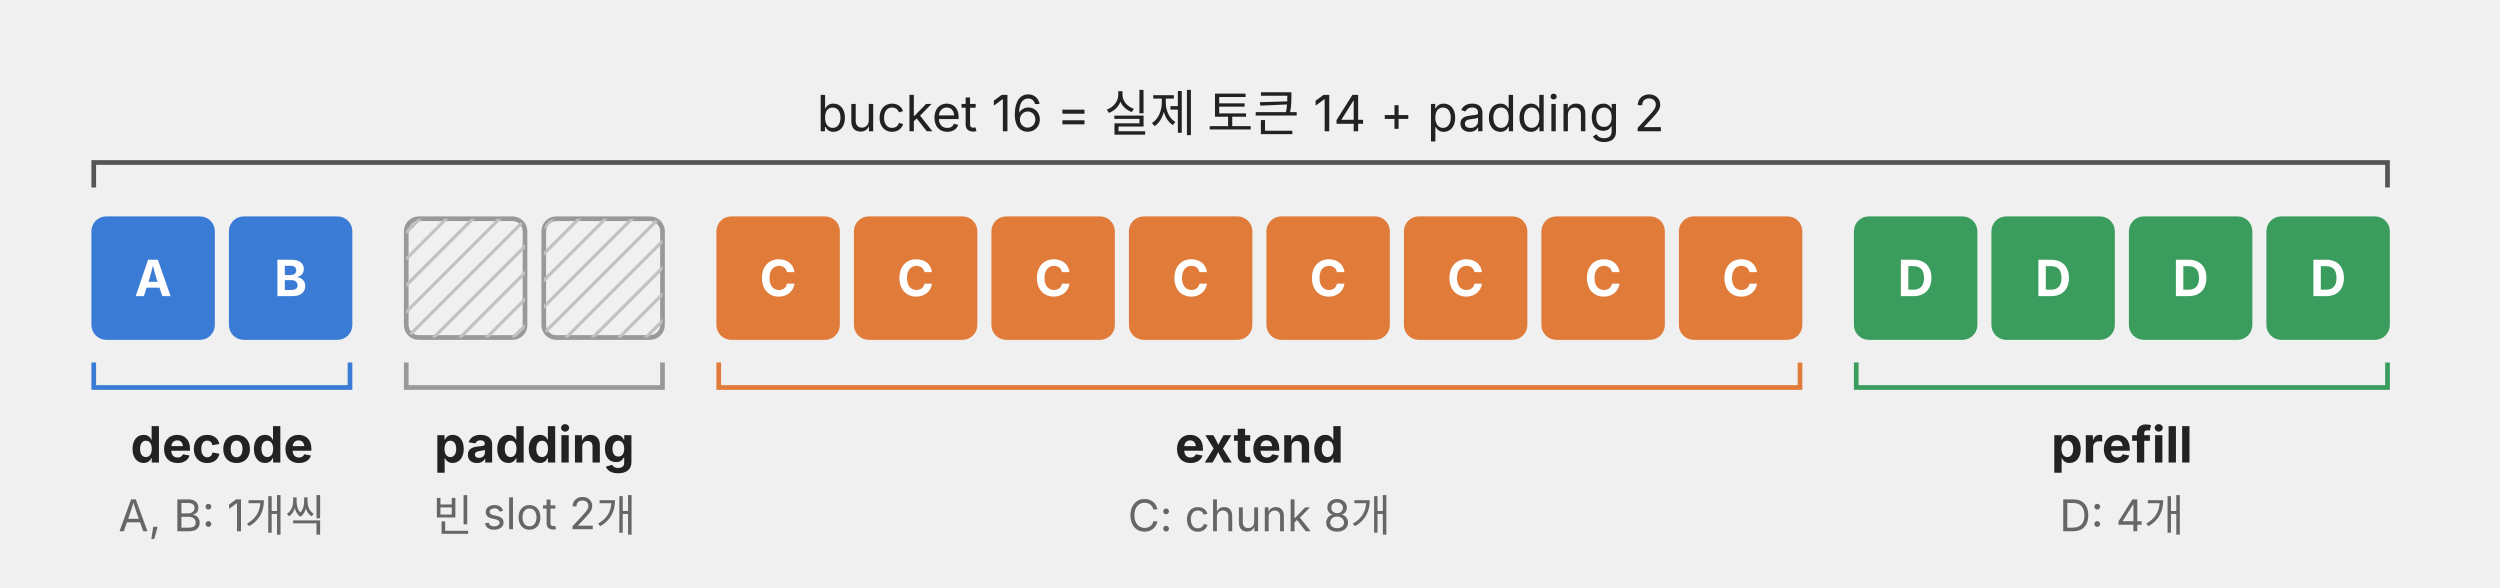
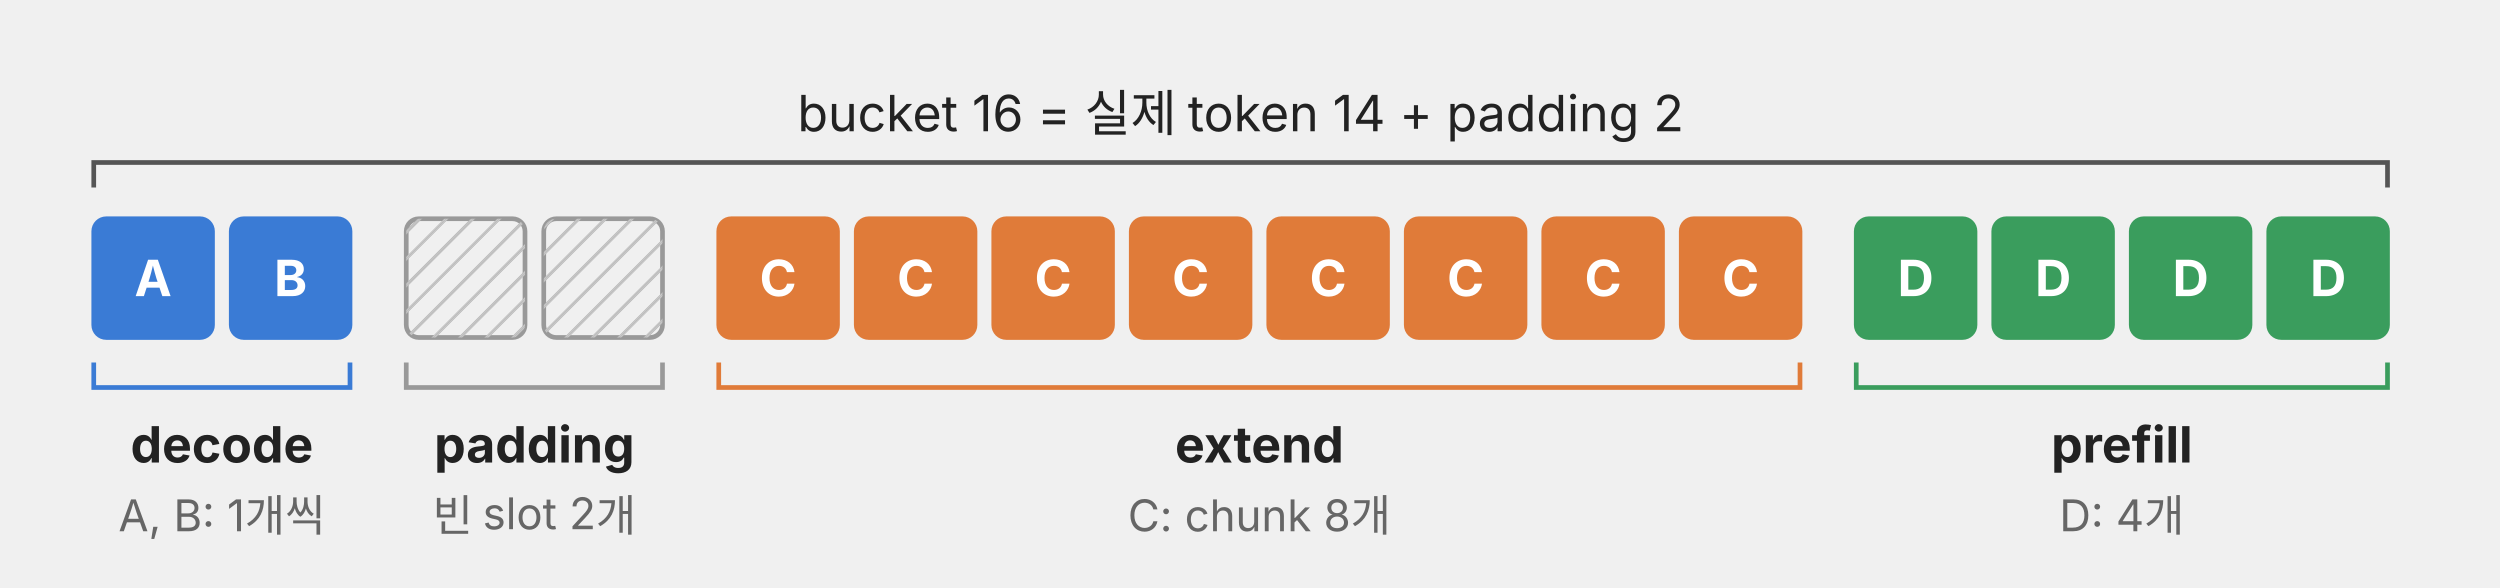
- <svg xmlns="http://www.w3.org/2000/svg" viewBox="0 0 800 188" role="img" aria-label="bucket 16에 decode, padding, extend, prefill 토큰을 담은 한 스텝">
+ <svg xmlns="http://www.w3.org/2000/svg" viewBox="0 0 800 188" role="img" aria-label="bucket 16에 decode, padding, extend, prefill token을 담은 한 스텝">
  <defs>
    <pattern id="hatch" width="6" height="6" patternUnits="userSpaceOnUse" patternTransform="rotate(45)">
      <line x1="0" y1="0" x2="0" y2="6" stroke="#bbb" stroke-width="2" />
    </pattern>
  </defs>
  <style>text{font-family:Pretendard,'Noto Sans KR',Inter,Helvetica,Arial,sans-serif;fill:#222} .sub{fill:#666}</style>
  <rect x="30" y="70" width="38" height="38" rx="4" fill="#3a7bd5" stroke="#3a7bd5" stroke-width="1.5" />
  <text x="49.0" y="94.76" text-anchor="middle" font-size="16" font-weight="bold" style="fill:#fff">A</text>
  <rect x="74" y="70" width="38" height="38" rx="4" fill="#3a7bd5" stroke="#3a7bd5" stroke-width="1.5" />
  <text x="93.0" y="94.76" text-anchor="middle" font-size="16" font-weight="bold" style="fill:#fff">B</text>
  <path d="M30,116 L30,124 L112,124 L112,116" fill="none" stroke="#3a7bd5" stroke-width="1.5" />
  <text x="71.0" y="148" text-anchor="middle" font-size="16" font-weight="bold">decode</text>
  <text class="sub" x="71.0" y="170" text-anchor="middle" font-size="14">A, B: 1개씩</text>
  <rect x="130" y="70" width="38" height="38" rx="4" fill="#f0f0f0" stroke="#999" stroke-width="1.5" />
  <rect x="130" y="70" width="38" height="38" rx="4" fill="url(#hatch)" />
  <rect x="174" y="70" width="38" height="38" rx="4" fill="#f0f0f0" stroke="#999" stroke-width="1.5" />
  <rect x="174" y="70" width="38" height="38" rx="4" fill="url(#hatch)" />
  <path d="M130,116 L130,124 L212,124 L212,116" fill="none" stroke="#999" stroke-width="1.5" />
  <text x="171.0" y="148" text-anchor="middle" font-size="16" font-weight="bold">padding</text>
  <text class="sub" x="171.0" y="170" text-anchor="middle" font-size="14">빈 slot 2개</text>
  <rect x="230" y="70" width="38" height="38" rx="4" fill="#e07b39" stroke="#e07b39" stroke-width="1.5" />
  <text x="249.0" y="94.76" text-anchor="middle" font-size="16" font-weight="bold" style="fill:#fff">C</text>
  <rect x="274" y="70" width="38" height="38" rx="4" fill="#e07b39" stroke="#e07b39" stroke-width="1.5" />
  <text x="293.0" y="94.76" text-anchor="middle" font-size="16" font-weight="bold" style="fill:#fff">C</text>
  <rect x="318" y="70" width="38" height="38" rx="4" fill="#e07b39" stroke="#e07b39" stroke-width="1.5" />
  <text x="337.0" y="94.76" text-anchor="middle" font-size="16" font-weight="bold" style="fill:#fff">C</text>
  <rect x="362" y="70" width="38" height="38" rx="4" fill="#e07b39" stroke="#e07b39" stroke-width="1.5" />
  <text x="381.0" y="94.76" text-anchor="middle" font-size="16" font-weight="bold" style="fill:#fff">C</text>
  <rect x="406" y="70" width="38" height="38" rx="4" fill="#e07b39" stroke="#e07b39" stroke-width="1.5" />
  <text x="425.0" y="94.76" text-anchor="middle" font-size="16" font-weight="bold" style="fill:#fff">C</text>
  <rect x="450" y="70" width="38" height="38" rx="4" fill="#e07b39" stroke="#e07b39" stroke-width="1.5" />
  <text x="469.0" y="94.76" text-anchor="middle" font-size="16" font-weight="bold" style="fill:#fff">C</text>
  <rect x="494" y="70" width="38" height="38" rx="4" fill="#e07b39" stroke="#e07b39" stroke-width="1.5" />
  <text x="513.0" y="94.76" text-anchor="middle" font-size="16" font-weight="bold" style="fill:#fff">C</text>
  <rect x="538" y="70" width="38" height="38" rx="4" fill="#e07b39" stroke="#e07b39" stroke-width="1.5" />
  <text x="557.0" y="94.76" text-anchor="middle" font-size="16" font-weight="bold" style="fill:#fff">C</text>
  <path d="M230,116 L230,124 L576,124 L576,116" fill="none" stroke="#e07b39" stroke-width="1.5" />
  <text x="403.0" y="148" text-anchor="middle" font-size="16" font-weight="bold">extend</text>
  <text class="sub" x="403.0" y="170" text-anchor="middle" font-size="14">C: chunk 8개</text>
  <rect x="594" y="70" width="38" height="38" rx="4" fill="#3a9d5d" stroke="#3a9d5d" stroke-width="1.5" />
  <text x="613.0" y="94.76" text-anchor="middle" font-size="16" font-weight="bold" style="fill:#fff">D</text>
  <rect x="638" y="70" width="38" height="38" rx="4" fill="#3a9d5d" stroke="#3a9d5d" stroke-width="1.5" />
  <text x="657.0" y="94.76" text-anchor="middle" font-size="16" font-weight="bold" style="fill:#fff">D</text>
  <rect x="682" y="70" width="38" height="38" rx="4" fill="#3a9d5d" stroke="#3a9d5d" stroke-width="1.5" />
  <text x="701.0" y="94.76" text-anchor="middle" font-size="16" font-weight="bold" style="fill:#fff">D</text>
  <rect x="726" y="70" width="38" height="38" rx="4" fill="#3a9d5d" stroke="#3a9d5d" stroke-width="1.5" />
  <text x="745.0" y="94.76" text-anchor="middle" font-size="16" font-weight="bold" style="fill:#fff">D</text>
  <path d="M594,116 L594,124 L764,124 L764,116" fill="none" stroke="#3a9d5d" stroke-width="1.5" />
  <text x="679.0" y="148" text-anchor="middle" font-size="16" font-weight="bold">prefill</text>
  <text class="sub" x="679.0" y="170" text-anchor="middle" font-size="14">D: 4개</text>
  <path d="M30,60 L30,52 L764,52 L764,60" fill="none" stroke="#555" stroke-width="1.5" />
-   <text x="397.0" y="42" text-anchor="middle" font-size="16">bucket 16 = 실제 토큰 14 + padding 2</text>
+   <text x="397.0" y="42" text-anchor="middle" font-size="16">bucket 16 = 실제 token 14 + padding 2</text>
</svg>
